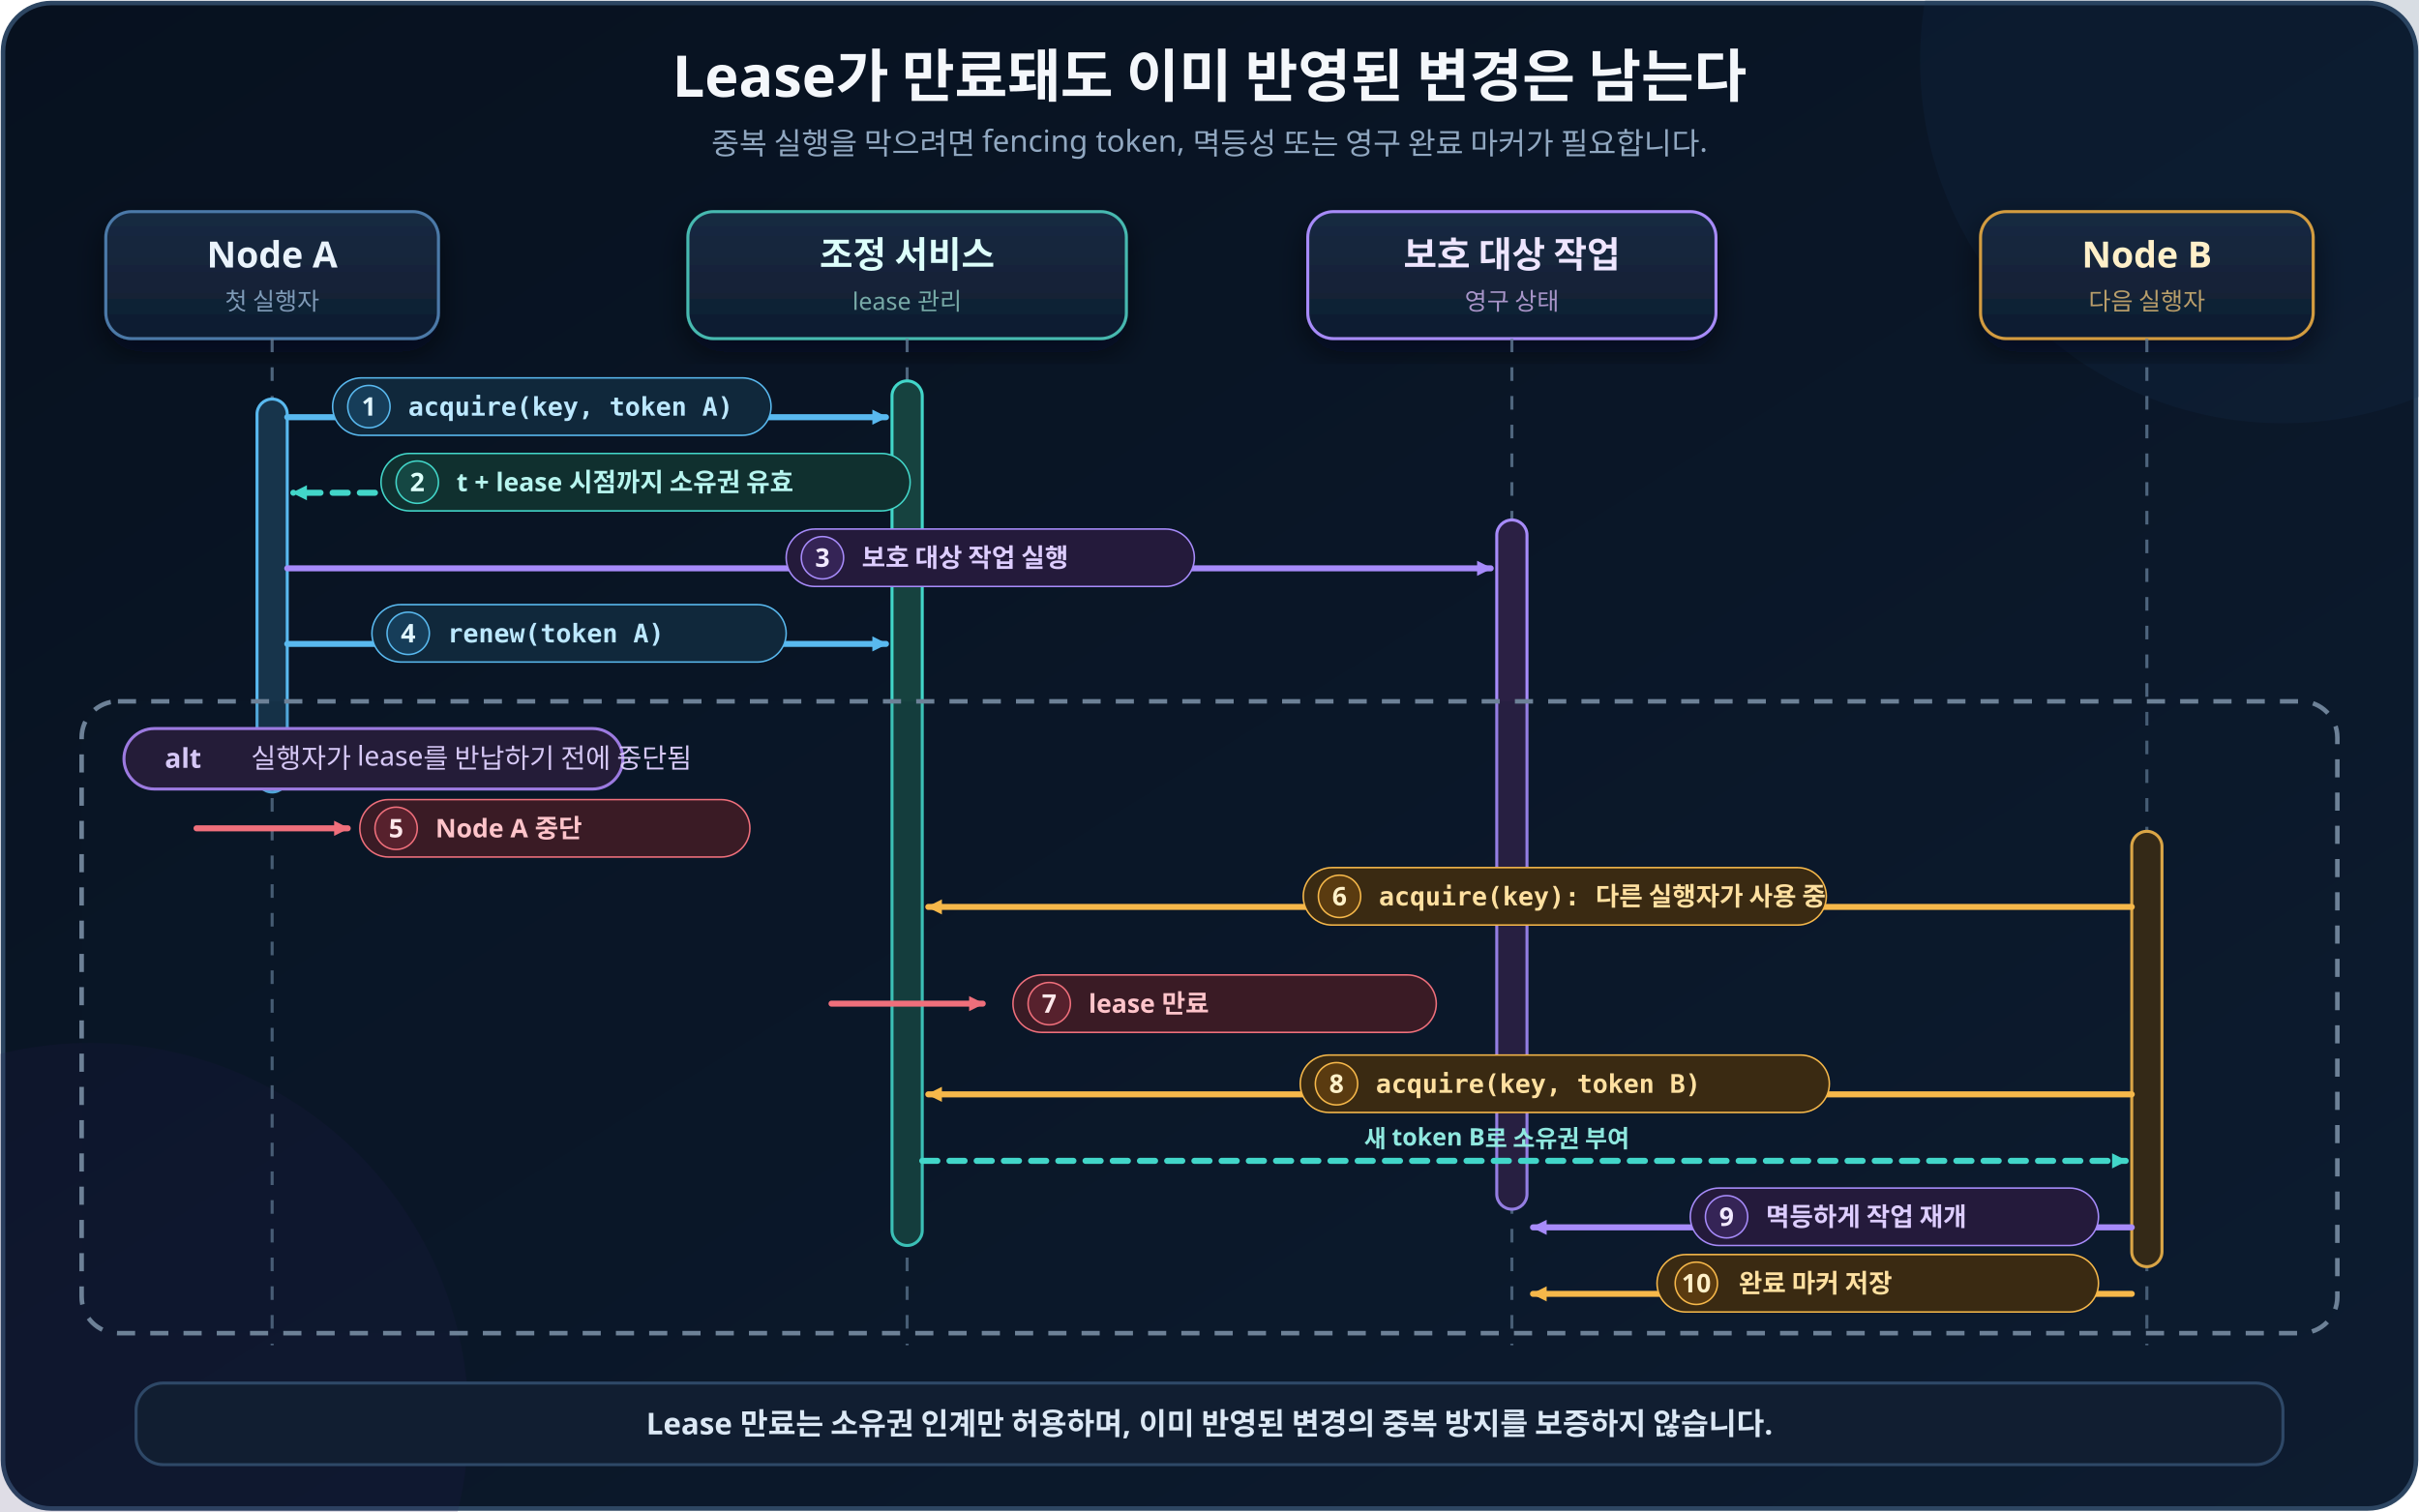
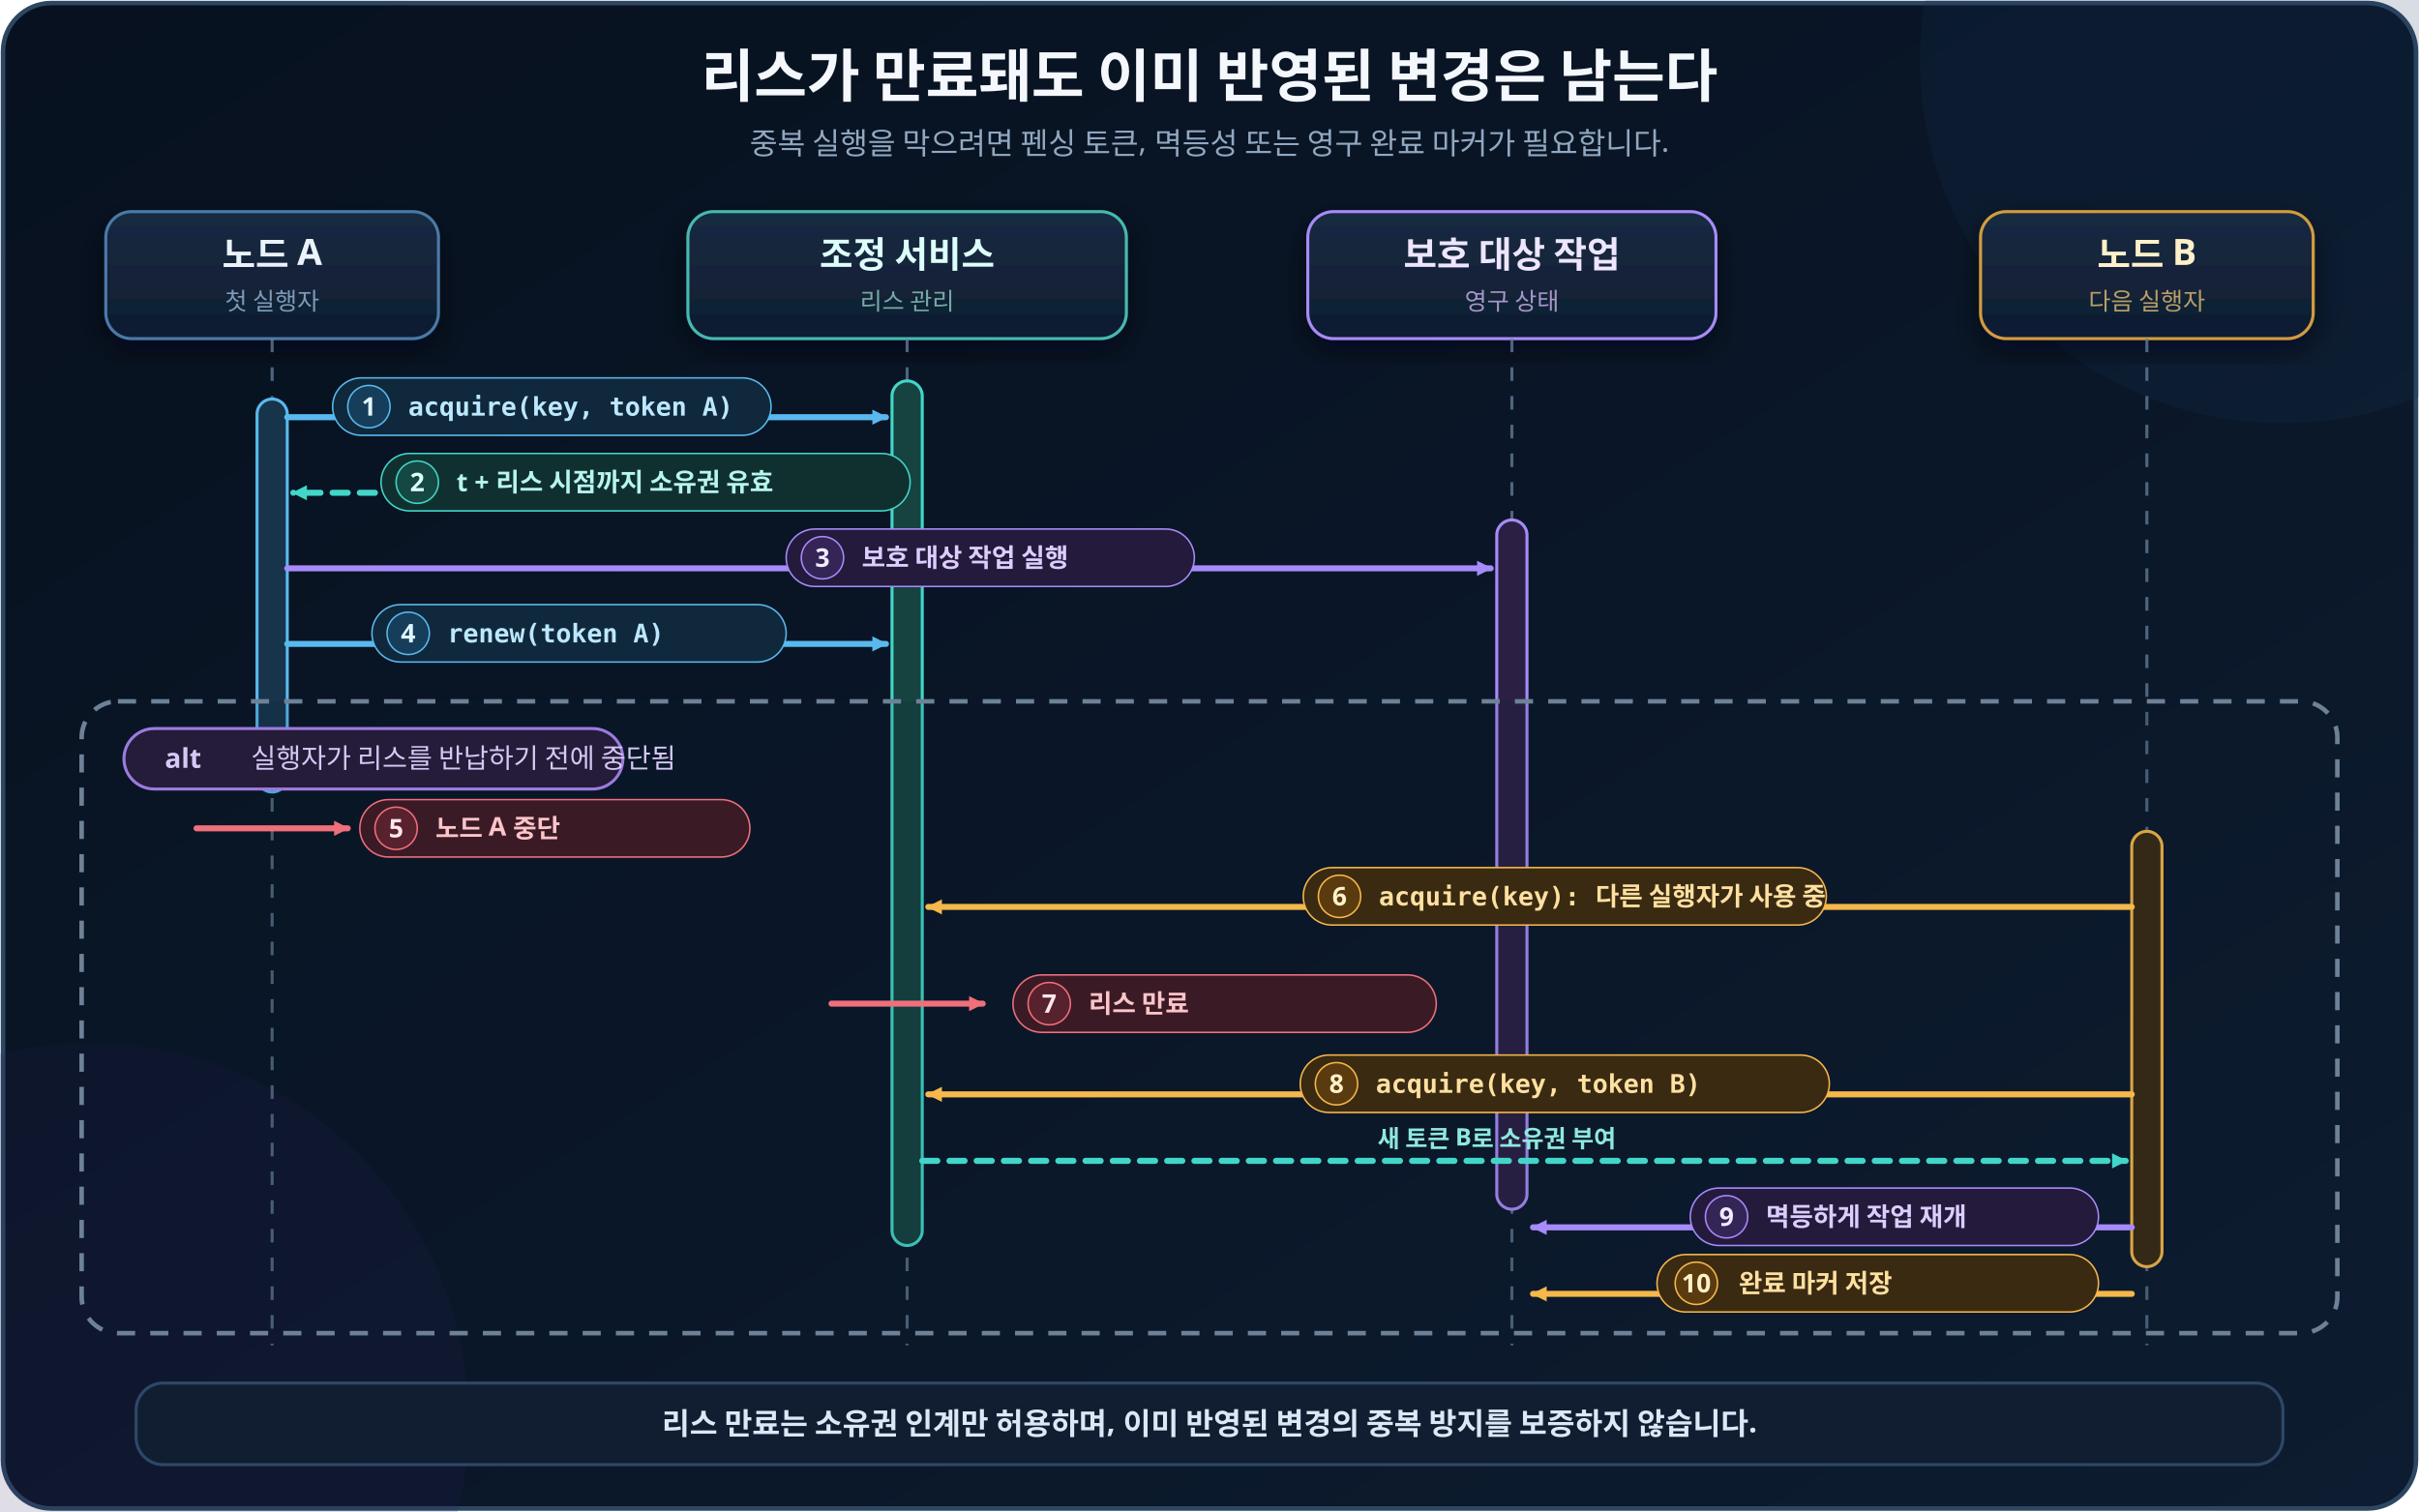
<svg xmlns="http://www.w3.org/2000/svg" width="1600" height="1000" viewBox="0 0 1600 1000" role="img" aria-labelledby="title desc">
  <defs>
    <style>
      .ko-font { font-family: "goorm Sans", sans-serif; }
      .mono-font { font-family: "goorm Sans Code", "goorm Sans", monospace; }
    </style>
    <linearGradient id="bg" x1="0" y1="0" x2="1" y2="1">
      <stop offset="0" stop-color="#07111f" />
      <stop offset="1" stop-color="#0d1c30" />
    </linearGradient>
    <linearGradient id="header" x1="0" y1="0" x2="0" y2="1">
      <stop offset="0" stop-color="#172a42" />
      <stop offset="1" stop-color="#0f1d30" />
    </linearGradient>
    <filter id="shadow" x="-20%" y="-20%" width="140%" height="140%">
      <feDropShadow dx="0" dy="8" stdDeviation="10" flood-color="#020611" flood-opacity="0.55" />
    </filter>
    <marker id="arrow-blue" markerWidth="10" markerHeight="10" viewBox="0 0 10 10" refX="9" refY="5" orient="auto" markerUnits="userSpaceOnUse">
      <path d="M 0 0 L 10 5 L 0 10 Z" fill="#59b9ef" />
    </marker>
    <marker id="arrow-teal" markerWidth="10" markerHeight="10" viewBox="0 0 10 10" refX="9" refY="5" orient="auto" markerUnits="userSpaceOnUse">
      <path d="M 0 0 L 10 5 L 0 10 Z" fill="#42d6c9" />
    </marker>
    <marker id="arrow-purple" markerWidth="10" markerHeight="10" viewBox="0 0 10 10" refX="9" refY="5" orient="auto" markerUnits="userSpaceOnUse">
      <path d="M 0 0 L 10 5 L 0 10 Z" fill="#a78bfa" />
    </marker>
    <marker id="arrow-amber" markerWidth="10" markerHeight="10" viewBox="0 0 10 10" refX="9" refY="5" orient="auto" markerUnits="userSpaceOnUse">
      <path d="M 0 0 L 10 5 L 0 10 Z" fill="#f6b84a" />
    </marker>
    <marker id="arrow-red" markerWidth="10" markerHeight="10" viewBox="0 0 10 10" refX="9" refY="5" orient="auto" markerUnits="userSpaceOnUse">
      <path d="M 0 0 L 10 5 L 0 10 Z" fill="#ef6f7b" />
    </marker>
  </defs>
  <rect class="frame" x="2" y="2" width="1596" height="996" rx="32" fill="url(#bg)" stroke="#2d4662" stroke-width="3" />
  <circle cx="1510" cy="40" r="240" fill="#16355b" opacity="0.17" />
  <circle cx="60" cy="940" r="250" fill="#2b1854" opacity="0.15" />
  <g class="ko-font">
-     <text class="title" x="800" y="64" text-anchor="middle" fill="#f4f7fb" font-size="38" font-weight="700">Lease가 만료돼도 이미 반영된 변경은 남는다</text>
-     <text class="subtitle" x="800" y="102" text-anchor="middle" fill="#91a8c1" font-size="20">중복 실행을 막으려면 fencing token, 멱등성 또는 영구 완료 마커가 필요합니다.</text>
+     <text class="title" x="800" y="64" text-anchor="middle" fill="#f4f7fb" font-size="38" font-weight="700">리스가 만료돼도 이미 반영된 변경은 남는다</text>
+     <text class="subtitle" x="800" y="102" text-anchor="middle" fill="#91a8c1" font-size="20">중복 실행을 막으려면 펜싱 토큰, 멱등성 또는 영구 완료 마커가 필요합니다.</text>
    <g filter="url(#shadow)" text-anchor="middle">
      <g>
        <rect class="header" x="70" y="140" width="220" height="84" rx="17" fill="url(#header)" stroke="#4c79a8" stroke-width="2" />
-         <text class="participant" x="180" y="177" fill="#eaf3fc" font-size="24" font-weight="700">Node A</text>
+         <text class="participant" x="180" y="177" fill="#eaf3fc" font-size="24" font-weight="700">노드 A</text>
        <text class="role" x="180" y="205" fill="#7e9ab7" font-size="16">첫 실행자</text>
      </g>
      <g>
        <rect class="header" x="455" y="140" width="290" height="84" rx="17" fill="url(#header)" stroke="#46b9b0" stroke-width="2" />
        <text class="participant" x="600" y="177" fill="#ddfffb" font-size="24" font-weight="700">조정 서비스</text>
-         <text class="role" x="600" y="205" fill="#77aaa7" font-size="16">lease 관리</text>
+         <text class="role" x="600" y="205" fill="#77aaa7" font-size="16">리스 관리</text>
      </g>
      <g>
        <rect class="header" x="865" y="140" width="270" height="84" rx="17" fill="url(#header)" stroke="#a78bfa" stroke-width="2" />
        <text class="participant" x="1000" y="177" fill="#eee5ff" font-size="24" font-weight="700">보호 대상 작업</text>
        <text class="role" x="1000" y="205" fill="#a895c9" font-size="16">영구 상태</text>
      </g>
      <g>
        <rect class="header" x="1310" y="140" width="220" height="84" rx="17" fill="url(#header)" stroke="#d39c3f" stroke-width="2" />
-         <text class="participant" x="1420" y="177" fill="#fff0c9" font-size="24" font-weight="700">Node B</text>
+         <text class="participant" x="1420" y="177" fill="#fff0c9" font-size="24" font-weight="700">노드 B</text>
        <text class="role" x="1420" y="205" fill="#b99e6a" font-size="16">다음 실행자</text>
      </g>
    </g>
    <g stroke="#66809b" stroke-width="2" stroke-dasharray="9 10" opacity="0.75">
      <path class="lifeline" d="M180 224 V890" />
      <path class="lifeline" d="M600 224 V890" />
      <path class="lifeline" d="M1000 224 V890" />
      <path class="lifeline" d="M1420 224 V890" />
    </g>
    <g>
      <rect class="activation" x="590" y="252" width="20" height="572" rx="10" fill="#16423f" stroke="#42d6c9" stroke-width="2" />
      <rect class="activation" x="990" y="344" width="20" height="456" rx="10" fill="#2b2044" stroke="#a78bfa" stroke-width="2" />
      <rect class="activation" x="170" y="264" width="20" height="260" rx="10" fill="#17344b" stroke="#59b9ef" stroke-width="2" />
      <rect class="activation" x="1410" y="550" width="20" height="288" rx="10" fill="#3a2b14" stroke="#f6b84a" stroke-width="2" />
    </g>
    <g fill="none" stroke-linecap="round" stroke-width="4">
      <path class="callBlue" d="M190 276 H586" stroke="#59b9ef" marker-end="url(#arrow-blue)" />
      <path class="return" d="M590 326 H194" stroke="#42d6c9" stroke-dasharray="10 8" marker-end="url(#arrow-teal)" />
      <path class="call" d="M190 376 H986" stroke="#a78bfa" marker-end="url(#arrow-purple)" />
      <path class="callBlue" d="M190 426 H586" stroke="#59b9ef" marker-end="url(#arrow-blue)" />
    </g>
    <g>
      <rect class="alt" x="54" y="464" width="1492" height="418" rx="24" fill="#10192a" fill-opacity="0.12" stroke="#6d8197" stroke-width="3" stroke-dasharray="12 10" />
      <rect x="82" y="482" width="330" height="40" rx="20" fill="#241c38" stroke="#9c7ae0" stroke-width="2" />
      <text x="109" y="508" fill="#d6c8f6" font-size="18" font-weight="700">alt</text>
-       <text x="166" y="508" fill="#d6c8f6" font-size="18">실행자가 lease를 반납하기 전에 중단됨</text>
+       <text x="166" y="508" fill="#d6c8f6" font-size="18">실행자가 리스를 반납하기 전에 중단됨</text>
    </g>
    <g fill="none" stroke-linecap="round" stroke-width="4">
      <path class="fail" d="M130 548 H230" stroke="#ef6f7b" marker-end="url(#arrow-red)" />
      <path class="callAmber" d="M1410 600 H614" stroke="#f6b84a" marker-end="url(#arrow-amber)" />
      <path class="fail" d="M550 664 H650" stroke="#ef6f7b" marker-end="url(#arrow-red)" />
      <path class="callAmber" d="M1410 724 H614" stroke="#f6b84a" marker-end="url(#arrow-amber)" />
      <path class="return" d="M610 768 H1406" stroke="#42d6c9" stroke-dasharray="10 8" marker-end="url(#arrow-teal)" />
      <path class="call" d="M1410 812 H1014" stroke="#a78bfa" marker-end="url(#arrow-purple)" />
      <path class="callAmber" d="M1410 856 H1014" stroke="#f6b84a" marker-end="url(#arrow-amber)" />
    </g>
    <g font-size="17" font-weight="700">
      <g>
        <rect class="label" x="220" y="250" width="290" height="38" rx="19" fill="#10283b" stroke="#59b9ef" />
        <circle cx="244" cy="269" r="14" fill="#163d59" stroke="#59b9ef" />
        <text class="num" x="244" y="275" text-anchor="middle" fill="#dff5ff">1</text>
        <text class="mono-font" x="270" y="275" fill="#bce8ff">acquire(key, token A)</text>
      </g>
      <g>
        <rect class="label" x="252" y="300" width="350" height="38" rx="19" fill="#10302f" stroke="#42d6c9" />
        <circle cx="276" cy="319" r="14" fill="#154743" stroke="#42d6c9" />
        <text class="num" x="276" y="325" text-anchor="middle" fill="#ddfffb">2</text>
-         <text x="302" y="325" fill="#b7f5ef">t + lease 시점까지 소유권 유효</text>
+         <text x="302" y="325" fill="#b7f5ef">t + 리스 시점까지 소유권 유효</text>
      </g>
      <g>
        <rect class="label" x="520" y="350" width="270" height="38" rx="19" fill="#241a3b" stroke="#a78bfa" />
        <circle cx="544" cy="369" r="14" fill="#352456" stroke="#a78bfa" />
        <text class="num" x="544" y="375" text-anchor="middle" fill="#f2eaff">3</text>
        <text x="570" y="375" fill="#ddcdff">보호 대상 작업 실행</text>
      </g>
      <g>
        <rect class="label" x="246" y="400" width="274" height="38" rx="19" fill="#10283b" stroke="#59b9ef" />
        <circle cx="270" cy="419" r="14" fill="#163d59" stroke="#59b9ef" />
        <text class="num" x="270" y="425" text-anchor="middle" fill="#dff5ff">4</text>
        <text class="mono-font" x="296" y="425" fill="#bce8ff">renew(token A)</text>
      </g>
      <g>
        <rect class="label" x="238" y="529" width="258" height="38" rx="19" fill="#3a1b25" stroke="#ef6f7b" />
        <circle cx="262" cy="548" r="14" fill="#57212d" stroke="#ef6f7b" />
        <text class="num" x="262" y="554" text-anchor="middle" fill="#ffe8eb">5</text>
-         <text x="288" y="554" fill="#ffc4ca">Node A 중단</text>
+         <text x="288" y="554" fill="#ffc4ca">노드 A 중단</text>
      </g>
      <g>
        <rect class="label" x="862" y="574" width="346" height="38" rx="19" fill="#3a2a12" stroke="#f6b84a" />
        <circle cx="886" cy="593" r="14" fill="#5a3b10" stroke="#f6b84a" />
        <text class="num" x="886" y="599" text-anchor="middle" fill="#fff1c9">6</text>
        <text class="mono-font" x="912" y="599" fill="#ffe0a0">acquire(key): 다른 실행자가 사용 중</text>
      </g>
      <g>
        <rect class="label" x="670" y="645" width="280" height="38" rx="19" fill="#3a1b25" stroke="#ef6f7b" />
        <circle cx="694" cy="664" r="14" fill="#57212d" stroke="#ef6f7b" />
        <text class="num" x="694" y="670" text-anchor="middle" fill="#ffe8eb">7</text>
-         <text x="720" y="670" fill="#ffc4ca">lease 만료</text>
+         <text x="720" y="670" fill="#ffc4ca">리스 만료</text>
      </g>
      <g>
        <rect class="label" x="860" y="698" width="350" height="38" rx="19" fill="#3a2a12" stroke="#f6b84a" />
        <circle cx="884" cy="717" r="14" fill="#5a3b10" stroke="#f6b84a" />
        <text class="num" x="884" y="723" text-anchor="middle" fill="#fff1c9">8</text>
        <text class="mono-font" x="910" y="723" fill="#ffe0a0">acquire(key, token B)</text>
      </g>
-       <text x="990" y="759" text-anchor="middle" fill="#8fe8df" font-size="16">새 token B로 소유권 부여</text>
+       <text x="990" y="759" text-anchor="middle" fill="#8fe8df" font-size="16">새 토큰 B로 소유권 부여</text>
      <g>
        <rect class="label" x="1118" y="786" width="270" height="38" rx="19" fill="#241a3b" stroke="#a78bfa" />
        <circle cx="1142" cy="805" r="14" fill="#352456" stroke="#a78bfa" />
        <text class="num" x="1142" y="811" text-anchor="middle" fill="#f2eaff">9</text>
        <text x="1168" y="811" fill="#ddcdff">멱등하게 작업 재개</text>
      </g>
      <g>
        <rect class="label" x="1096" y="830" width="292" height="38" rx="19" fill="#3a2a12" stroke="#f6b84a" />
        <circle cx="1122" cy="849" r="14" fill="#5a3b10" stroke="#f6b84a" />
        <text class="num" x="1122" y="855" text-anchor="middle" fill="#fff1c9">10</text>
        <text x="1150" y="855" fill="#ffe0a0">완료 마커 저장</text>
      </g>
    </g>
    <rect x="90" y="915" width="1420" height="54" rx="18" fill="#111e31" stroke="#2e4867" stroke-width="2" />
-     <text x="800" y="949" text-anchor="middle" fill="#dbe8f5" font-size="20" font-weight="700">Lease 만료는 소유권 인계만 허용하며, 이미 반영된 변경의 중복 방지를 보증하지 않습니다.</text>
+     <text x="800" y="949" text-anchor="middle" fill="#dbe8f5" font-size="20" font-weight="700">리스 만료는 소유권 인계만 허용하며, 이미 반영된 변경의 중복 방지를 보증하지 않습니다.</text>
  </g>
</svg>
